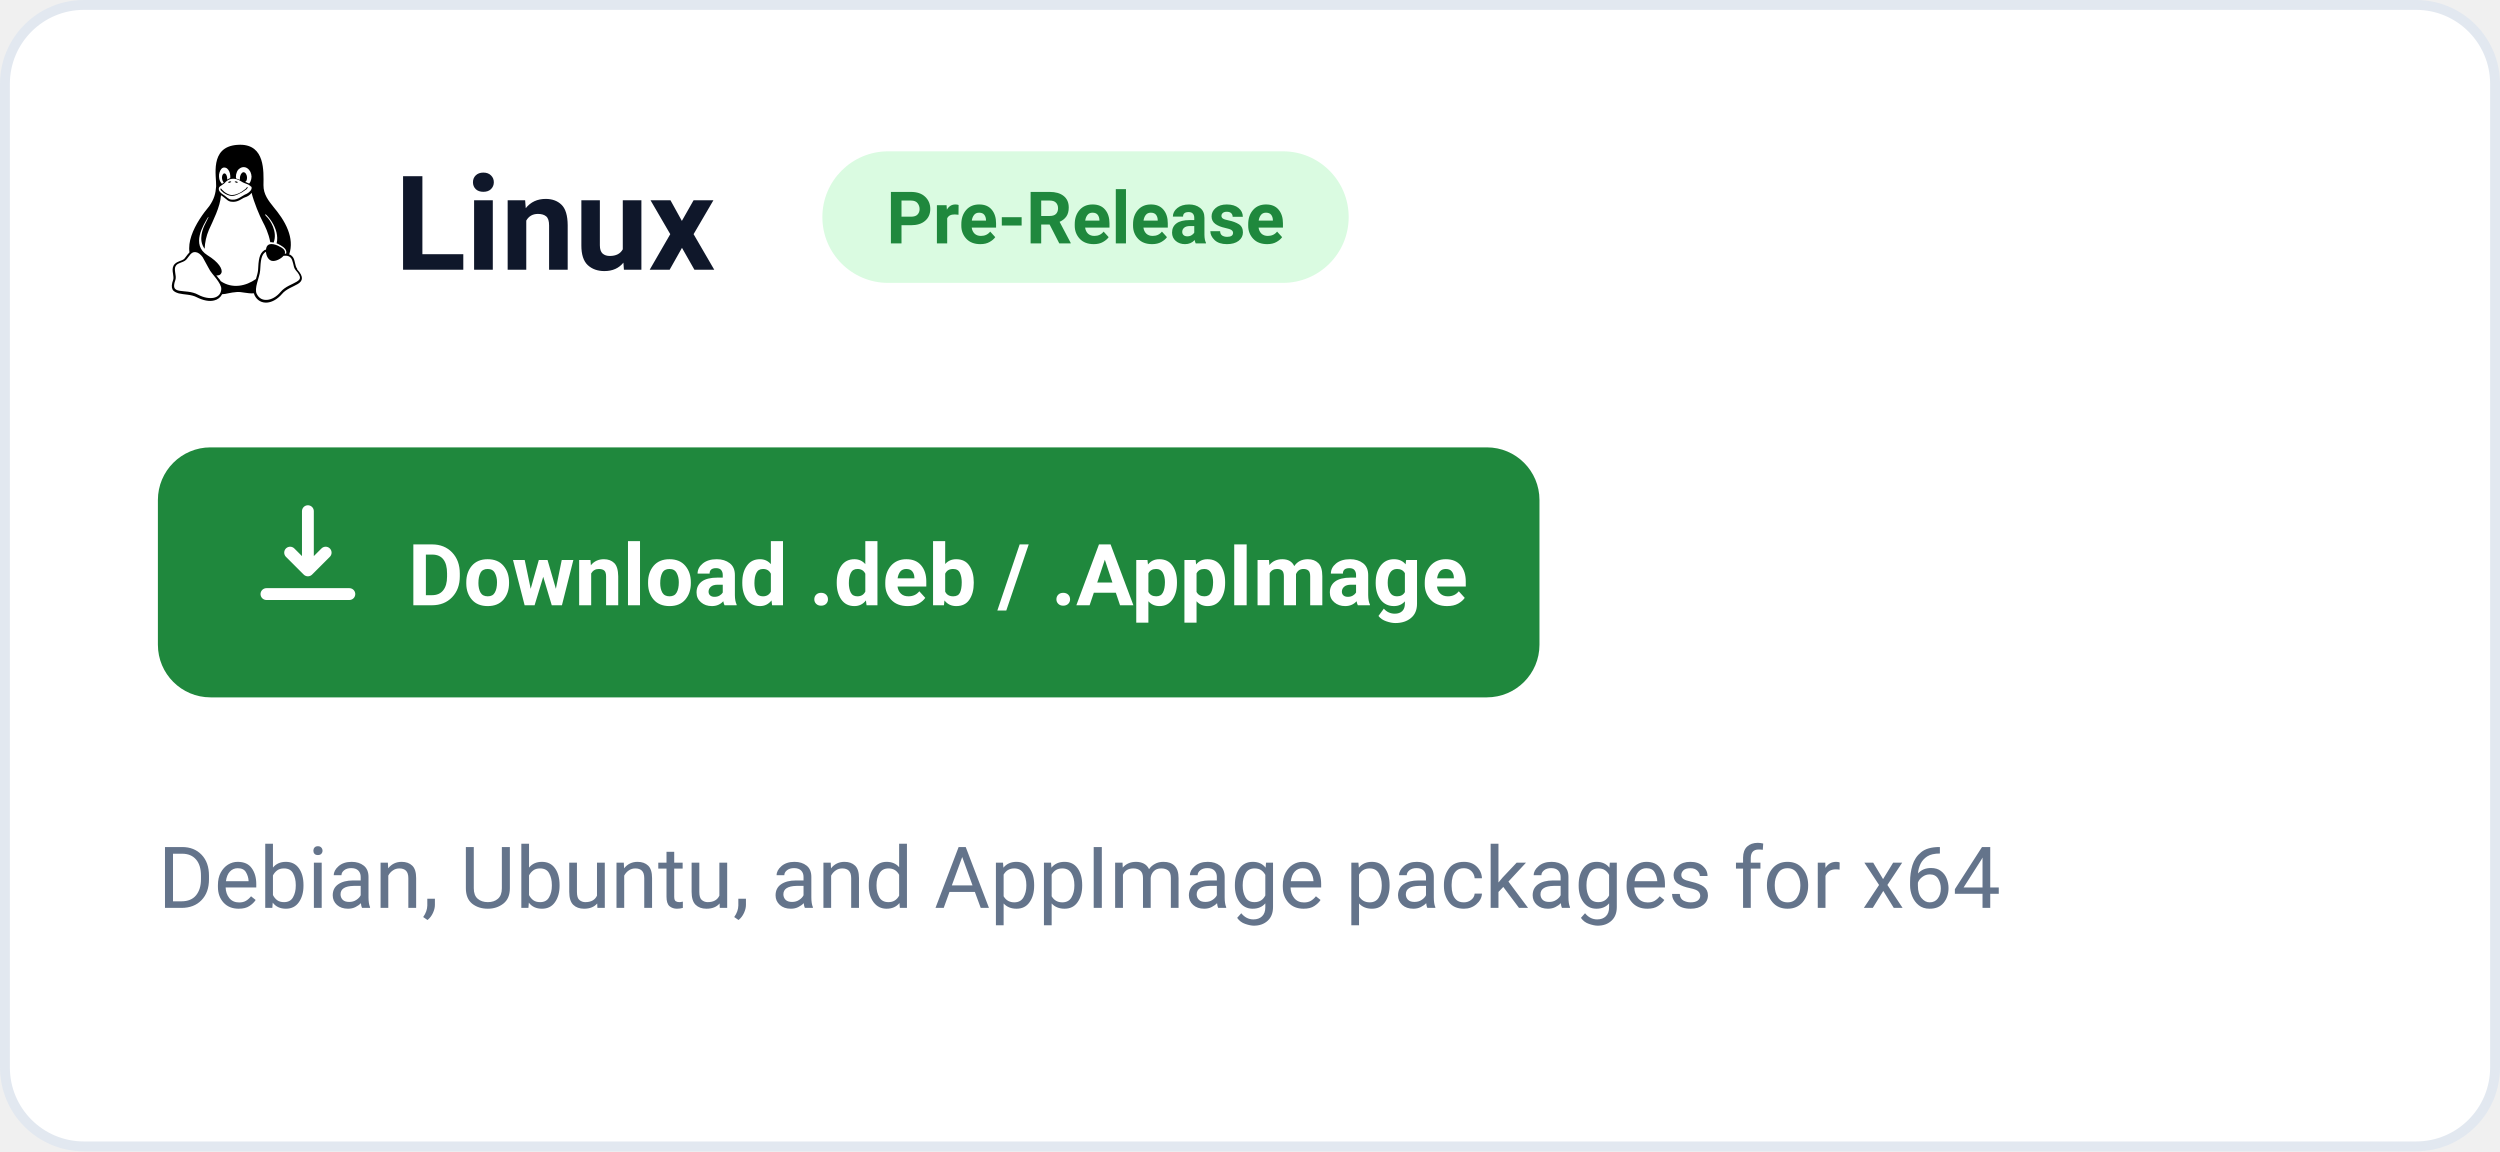
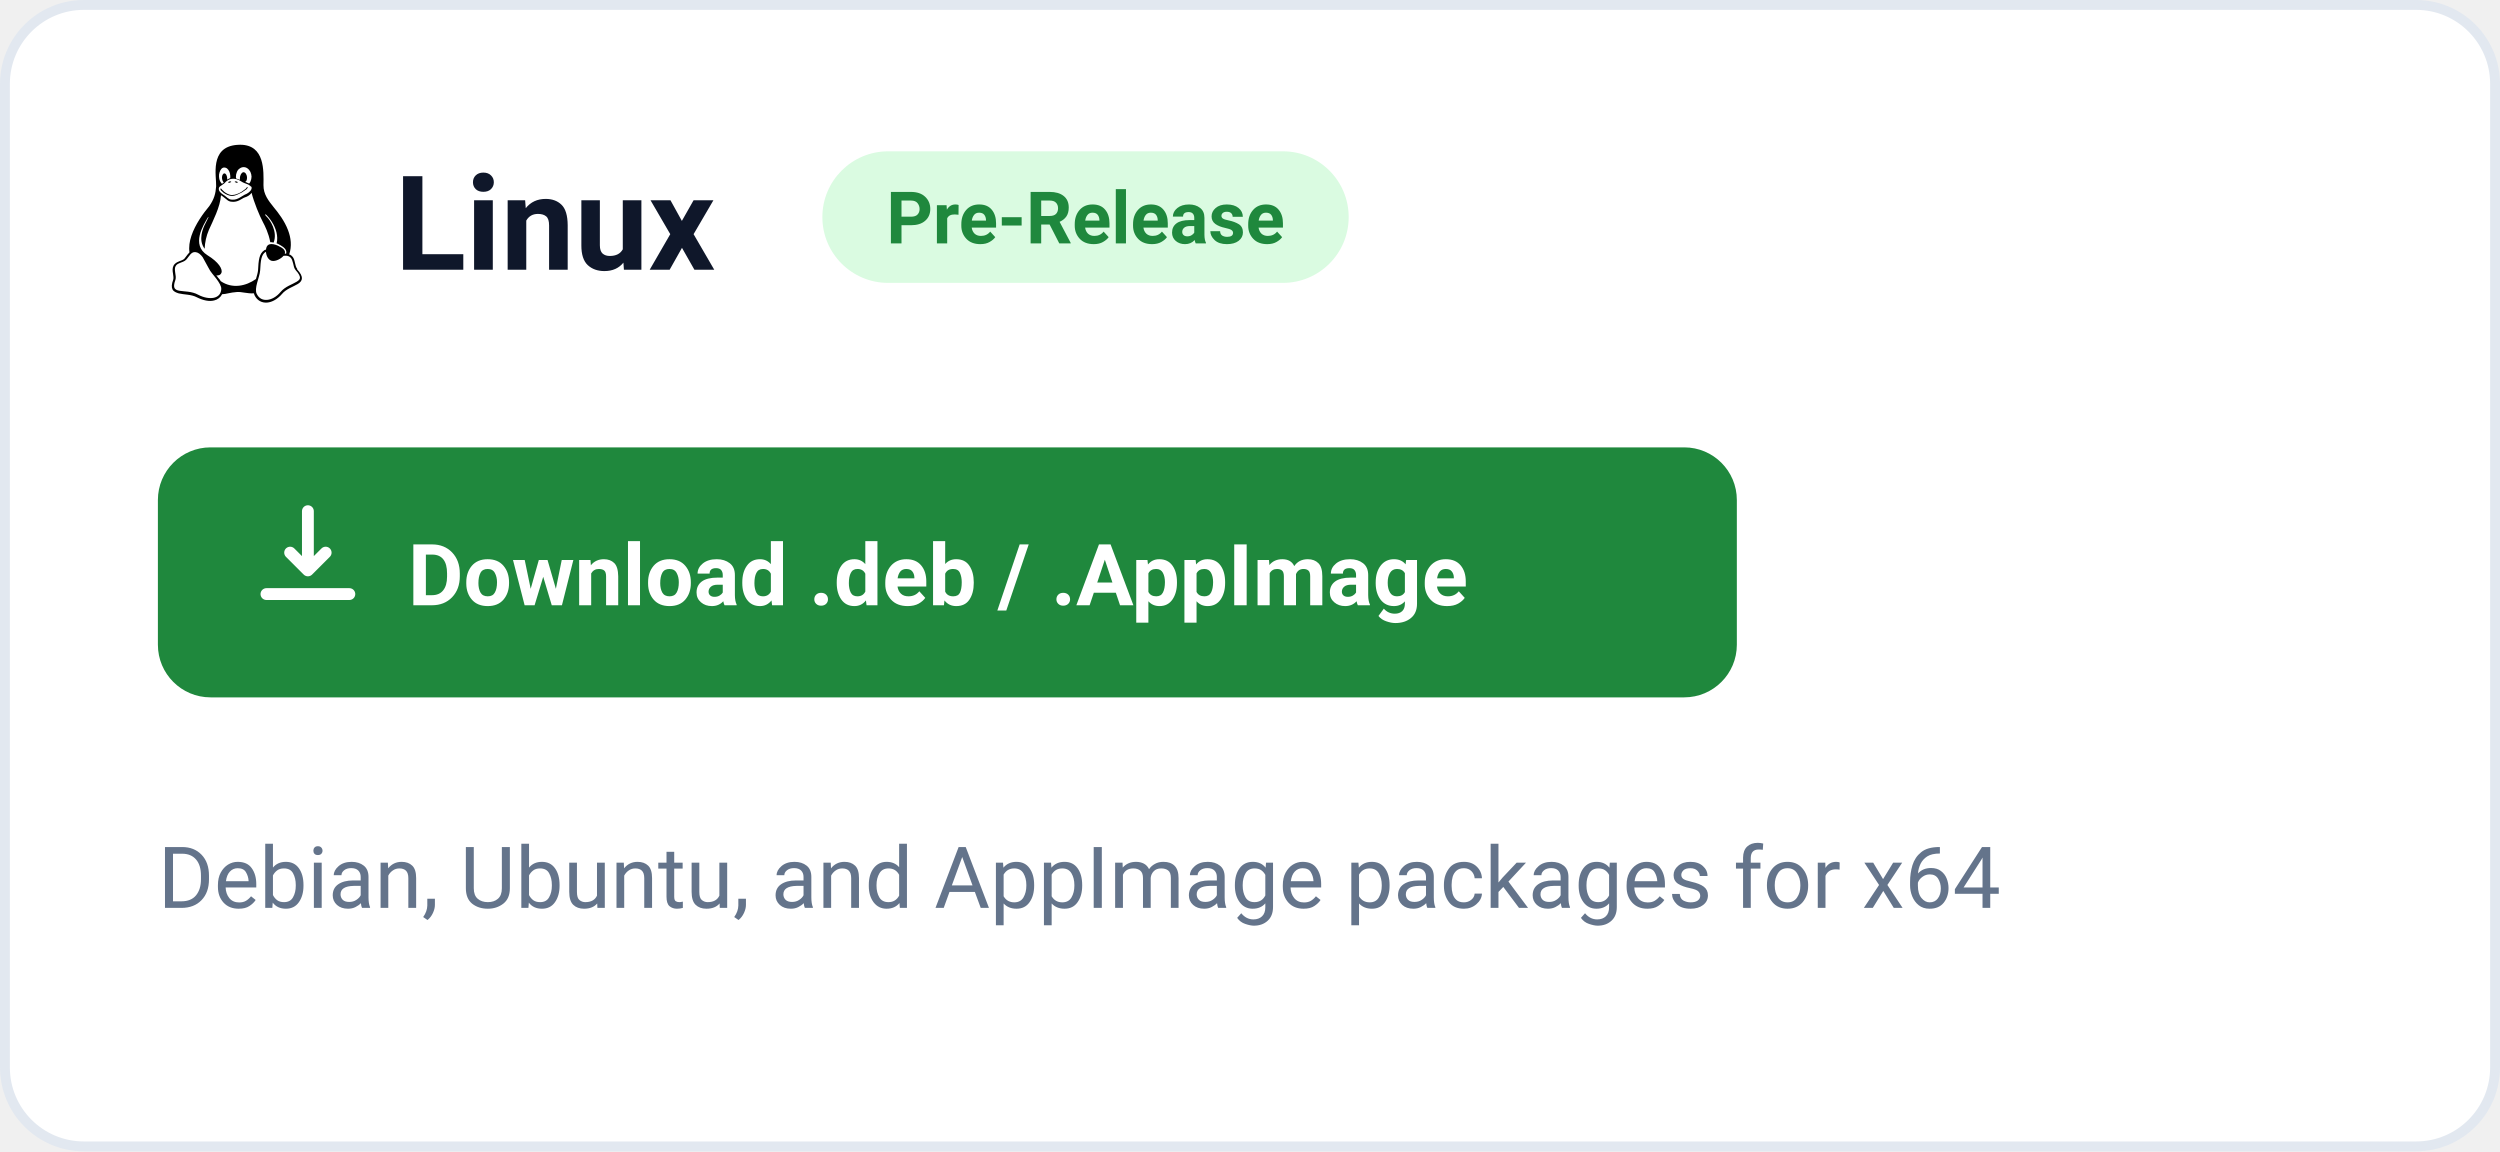
<svg xmlns="http://www.w3.org/2000/svg" viewBox="0 0 380 175" width="380" height="175">
  <style>
    .card {
      fill: #ffffff;
      stroke: #e2e8f0;
      stroke-width: 1.5px;
      transition: all 0.3s cubic-bezier(0.4, 0, 0.2, 1);
    }
    .card:hover {
      stroke: #1f883d;
      filter: drop-shadow(0 6px 12px rgba(31, 136, 61, 0.12));
    }
    .title {
      font-family: -apple-system, BlinkMacSystemFont, "Segoe UI", Roboto, Helvetica, Arial, sans-serif;
      font-size: 20px;
      font-weight: 700;
      fill: #0f172a;
    }
    .desc {
      font-family: -apple-system, BlinkMacSystemFont, "Segoe UI", Roboto, Helvetica, Arial, sans-serif;
      font-size: 13px;
      fill: #64748b;
    }
    .button-group {
      cursor: pointer;
    }
    .button {
      fill: #1f883d;
      transition: fill 0.2s ease-in-out;
    }
    .button-group:hover .button {
      fill: #1a7f37;
    }
    .button-text {
      font-family: -apple-system, BlinkMacSystemFont, "Segoe UI", Roboto, Helvetica, Arial, sans-serif;
      font-size: 13px;
      font-weight: 600;
      fill: #ffffff;
    }
    .icon {
      fill: #0f172a;
    }
    .badge-bg {
      fill: #dafbe1;
    }
    .badge-text {
      font-family: -apple-system, BlinkMacSystemFont, "Segoe UI", Roboto, Helvetica, Arial, sans-serif;
      font-size: 11px;
      font-weight: 700;
      fill: #1f883d;
    }
    
    @media (prefers-color-scheme: dark) {
      .card {
        fill: #0d0b18;
        stroke: #1f1b2e;
      }
      .card:hover {
        stroke: #2ea043;
        filter: drop-shadow(0 6px 12px rgba(46, 160, 67, 0.2));
      }
      .title {
        fill: #f3f4f6;
      }
      .desc {
        fill: #9ca3af;
      }
      .icon {
        fill: #f3f4f6;
      }
      .badge-bg {
        fill: rgba(35, 134, 54, 0.2);
      }
      .badge-text {
        fill: #56d364;
      }
      .button {
        fill: #238636;
      }
      .button-group:hover .button {
        fill: #2ea043;
      }
    }
  </style>
  <rect x="0.75" y="0.75" width="378.5" height="173.5" rx="12" class="card" />
  <g>
    <g transform="translate(24, 22)" class="icon">
      <svg role="img" viewBox="0 0 24 24" width="24" height="24" fill="currentColor">
        <path d="M12.504 0c-.155 0-.315.008-.48.021-4.226.333-3.105 4.807-3.17 6.298-.076 1.092-.3 1.953-1.05 3.02-.885 1.051-2.127 2.75-2.716 4.521-.278.832-.41 1.684-.287 2.489a.424.424 0 00-.11.135c-.26.268-.45.6-.663.839-.199.199-.485.267-.797.4-.313.136-.658.269-.864.68-.09.189-.136.394-.132.602 0 .199.027.4.055.536.058.399.116.728.04.97-.249.68-.28 1.145-.106 1.484.174.334.535.47.94.601.81.2 1.91.135 2.774.6.926.466 1.866.67 2.616.47.526-.116.97-.464 1.208-.946.587-.003 1.23-.269 2.26-.334.699-.058 1.574.267 2.577.2.025.134.063.198.114.333l.003.003c.391.778 1.113 1.132 1.884 1.071.771-.06 1.592-.536 2.257-1.306.631-.765 1.683-1.084 2.378-1.503.348-.199.629-.469.649-.853.023-.4-.2-.811-.714-1.376v-.097l-.003-.003c-.17-.2-.25-.535-.338-.926-.085-.401-.182-.786-.492-1.046h-.003c-.059-.054-.123-.067-.188-.135a.357.357 0 00-.19-.064c.431-1.278.264-2.55-.173-3.694-.533-1.41-1.465-2.638-2.175-3.483-.796-1.005-1.576-1.957-1.56-3.368.026-2.152.236-6.133-3.544-6.139zm.529 3.405h.013c.213 0 .396.062.584.198.19.135.33.332.438.533.105.259.158.459.166.724 0-.02.006-.04.006-.06v.105a.086.086 0 01-.004-.021l-.004-.024a1.807 1.807 0 01-.15.706.953.953 0 01-.213.335.71.71 0 00-.088-.042c-.104-.045-.198-.064-.284-.133a1.312 1.312 0 00-.22-.066c.05-.06.146-.133.183-.198.053-.128.082-.264.088-.402v-.02a1.21 1.21 0 00-.061-.4c-.045-.134-.101-.2-.183-.333-.084-.066-.167-.132-.267-.132h-.016c-.093 0-.176.03-.262.132a.8.8 0 00-.205.334 1.18 1.18 0 00-.09.4v.019c.002.089.008.179.02.267-.193-.067-.438-.135-.607-.202a1.635 1.635 0 01-.018-.2v-.02a1.772 1.772 0 01.15-.768c.082-.22.232-.406.43-.533a.985.985 0 01.594-.2zm-2.962.059h.036c.142 0 .27.048.399.135.146.129.264.288.344.465.09.199.14.4.153.667v.004c.007.134.006.2-.002.266v.08c-.03.007-.056.018-.083.024-.152.055-.274.135-.393.2.012-.09.013-.18.003-.267v-.015c-.012-.133-.04-.2-.082-.333a.613.613 0 00-.166-.267.248.248 0 00-.183-.064h-.021c-.071.006-.13.04-.186.132a.552.552 0 00-.12.27.944.944 0 00-.023.33v.015c.012.135.037.2.08.334.046.134.098.2.166.268.01.009.02.018.034.024-.07.057-.117.07-.176.136a.304.304 0 01-.131.068 2.62 2.62 0 01-.275-.402 1.772 1.772 0 01-.155-.667 1.759 1.759 0 01.08-.668 1.43 1.43 0 01.283-.535c.128-.133.26-.2.418-.2zm1.37 1.706c.332 0 .733.065 1.216.399.293.2.523.269 1.052.468h.003c.255.136.405.266.478.399v-.131a.571.571 0 01.016.47c-.123.31-.516.643-1.063.842v.002c-.268.135-.501.333-.775.465-.276.135-.588.292-1.012.267a1.139 1.139 0 01-.448-.067 3.566 3.566 0 01-.322-.198c-.195-.135-.363-.332-.612-.465v-.005h-.005c-.4-.246-.616-.512-.686-.71-.07-.268-.005-.47.193-.6.224-.135.38-.271.483-.336.104-.074.143-.102.176-.131h.002v-.003c.169-.202.436-.47.839-.601.139-.036.294-.065.466-.065zm2.8 2.142c.358 1.417 1.196 3.475 1.735 4.473.286.534.855 1.659 1.102 3.024.156-.005.33.018.513.064.646-1.671-.546-3.467-1.089-3.966-.22-.2-.232-.335-.123-.335.59.534 1.365 1.572 1.646 2.757.13.535.16 1.104.021 1.67.067.028.135.06.205.067 1.032.534 1.413.938 1.23 1.537v-.043c-.06-.003-.12 0-.18 0h-.016c.151-.467-.182-.825-1.065-1.224-.915-.4-1.646-.336-1.77.465-.008.043-.013.066-.018.135-.068.023-.139.053-.209.064-.43.268-.662.669-.793 1.187-.13.533-.17 1.156-.205 1.869v.003c-.02.334-.17.838-.319 1.35-1.5 1.072-3.58 1.538-5.348.334a2.645 2.645 0 00-.402-.533 1.45 1.45 0 00-.275-.333c.182 0 .338-.03.465-.067a.615.615 0 00.314-.334c.108-.267 0-.697-.345-1.163-.345-.467-.931-.995-1.788-1.521-.63-.4-.986-.87-1.15-1.396-.165-.534-.143-1.085-.015-1.645.245-1.07.873-2.11 1.274-2.763.107-.065.037.135-.408.974-.396.751-1.14 2.497-.122 3.854a8.123 8.123 0 01.647-2.876c.564-1.278 1.743-3.504 1.836-5.268.048.036.217.135.289.202.218.133.38.333.59.465.21.201.477.335.876.335.039.003.075.006.11.006.412 0 .73-.134.997-.268.29-.134.52-.334.74-.4h.005c.467-.135.835-.402 1.044-.7zm2.185 8.958c.037.6.343 1.245.882 1.377.588.134 1.434-.333 1.791-.765l.211-.01c.315-.007.577.01.847.268l.003.003c.208.199.305.53.391.876.085.4.154.78.409 1.066.486.527.645.906.636 1.14l.003-.007v.018l-.003-.012c-.015.262-.185.396-.498.595-.63.401-1.746.712-2.457 1.57-.618.737-1.37 1.14-2.036 1.191-.664.053-1.237-.2-1.574-.898l-.005-.003c-.21-.4-.12-1.025.056-1.69.176-.668.428-1.344.463-1.897.037-.714.076-1.335.195-1.814.12-.465.308-.797.641-.984l.045-.022zm-10.814.049h.01c.053 0 .105.005.157.014.376.055.706.333 1.023.752l.91 1.664.003.003c.243.533.754 1.064 1.189 1.637.434.598.77 1.131.729 1.57v.006c-.057.744-.48 1.148-1.125 1.294-.645.135-1.52.002-2.395-.464-.968-.536-2.118-.469-2.857-.602-.369-.066-.61-.2-.723-.4-.11-.2-.113-.602.123-1.23v-.004l.002-.003c.117-.334.03-.752-.027-1.118-.055-.401-.083-.71.043-.94.16-.334.396-.4.69-.533.294-.135.64-.202.915-.47h.002v-.002c.256-.268.445-.601.668-.838.19-.201.38-.336.663-.336zm7.159-9.074c-.435.201-.945.535-1.488.535-.542 0-.97-.267-1.28-.466-.154-.134-.28-.268-.373-.335-.164-.134-.144-.333-.074-.333.109.016.129.134.199.2.096.066.215.2.36.333.292.2.68.467 1.167.467.485 0 1.053-.267 1.398-.466.195-.135.445-.334.648-.467.156-.136.149-.267.279-.267.128.016.034.134-.147.332a8.097 8.097 0 01-.69.468zm-1.082-1.583V5.64c-.006-.02.013-.042.029-.05.074-.043.18-.027.26.004.063 0 .16.067.15.135-.006.049-.085.066-.135.066-.055 0-.092-.043-.141-.068-.052-.018-.146-.008-.163-.065zm-.551 0c-.02.058-.113.049-.166.066-.047.025-.086.068-.14.068-.05 0-.13-.02-.136-.068-.01-.066.088-.133.15-.133.08-.031.184-.047.259-.005.019.009.036.03.03.05v.02h.003z" />
      </svg>
    </g>
    <text x="60" y="41" class="title">Linux</text>
    <g>
      <rect x="125" y="23" width="80" height="20" rx="10" class="badge-bg" />
      <text x="165" y="37" class="badge-text" text-anchor="middle">Pre-Release</text>
    </g>
  </g>
  <g class="button-group" transform="translate(24, 68)">
-     <rect width="210" height="38" rx="8" class="button" />
+     <rect width="240" height="38" rx="8" class="button" />
    <path d="M12 3v10m0 0l-3-3m3 3l3-3M5 17h14" stroke="#ffffff" stroke-width="2" stroke-linecap="round" stroke-linejoin="round" transform="translate(12, 7) scale(0.9)" />
    <text x="38" y="24" class="button-text">Download .deb / .AppImage</text>
  </g>
  <text x="24" y="138" class="desc">Debian, Ubuntu, and AppImage packages for x64</text>
</svg>
